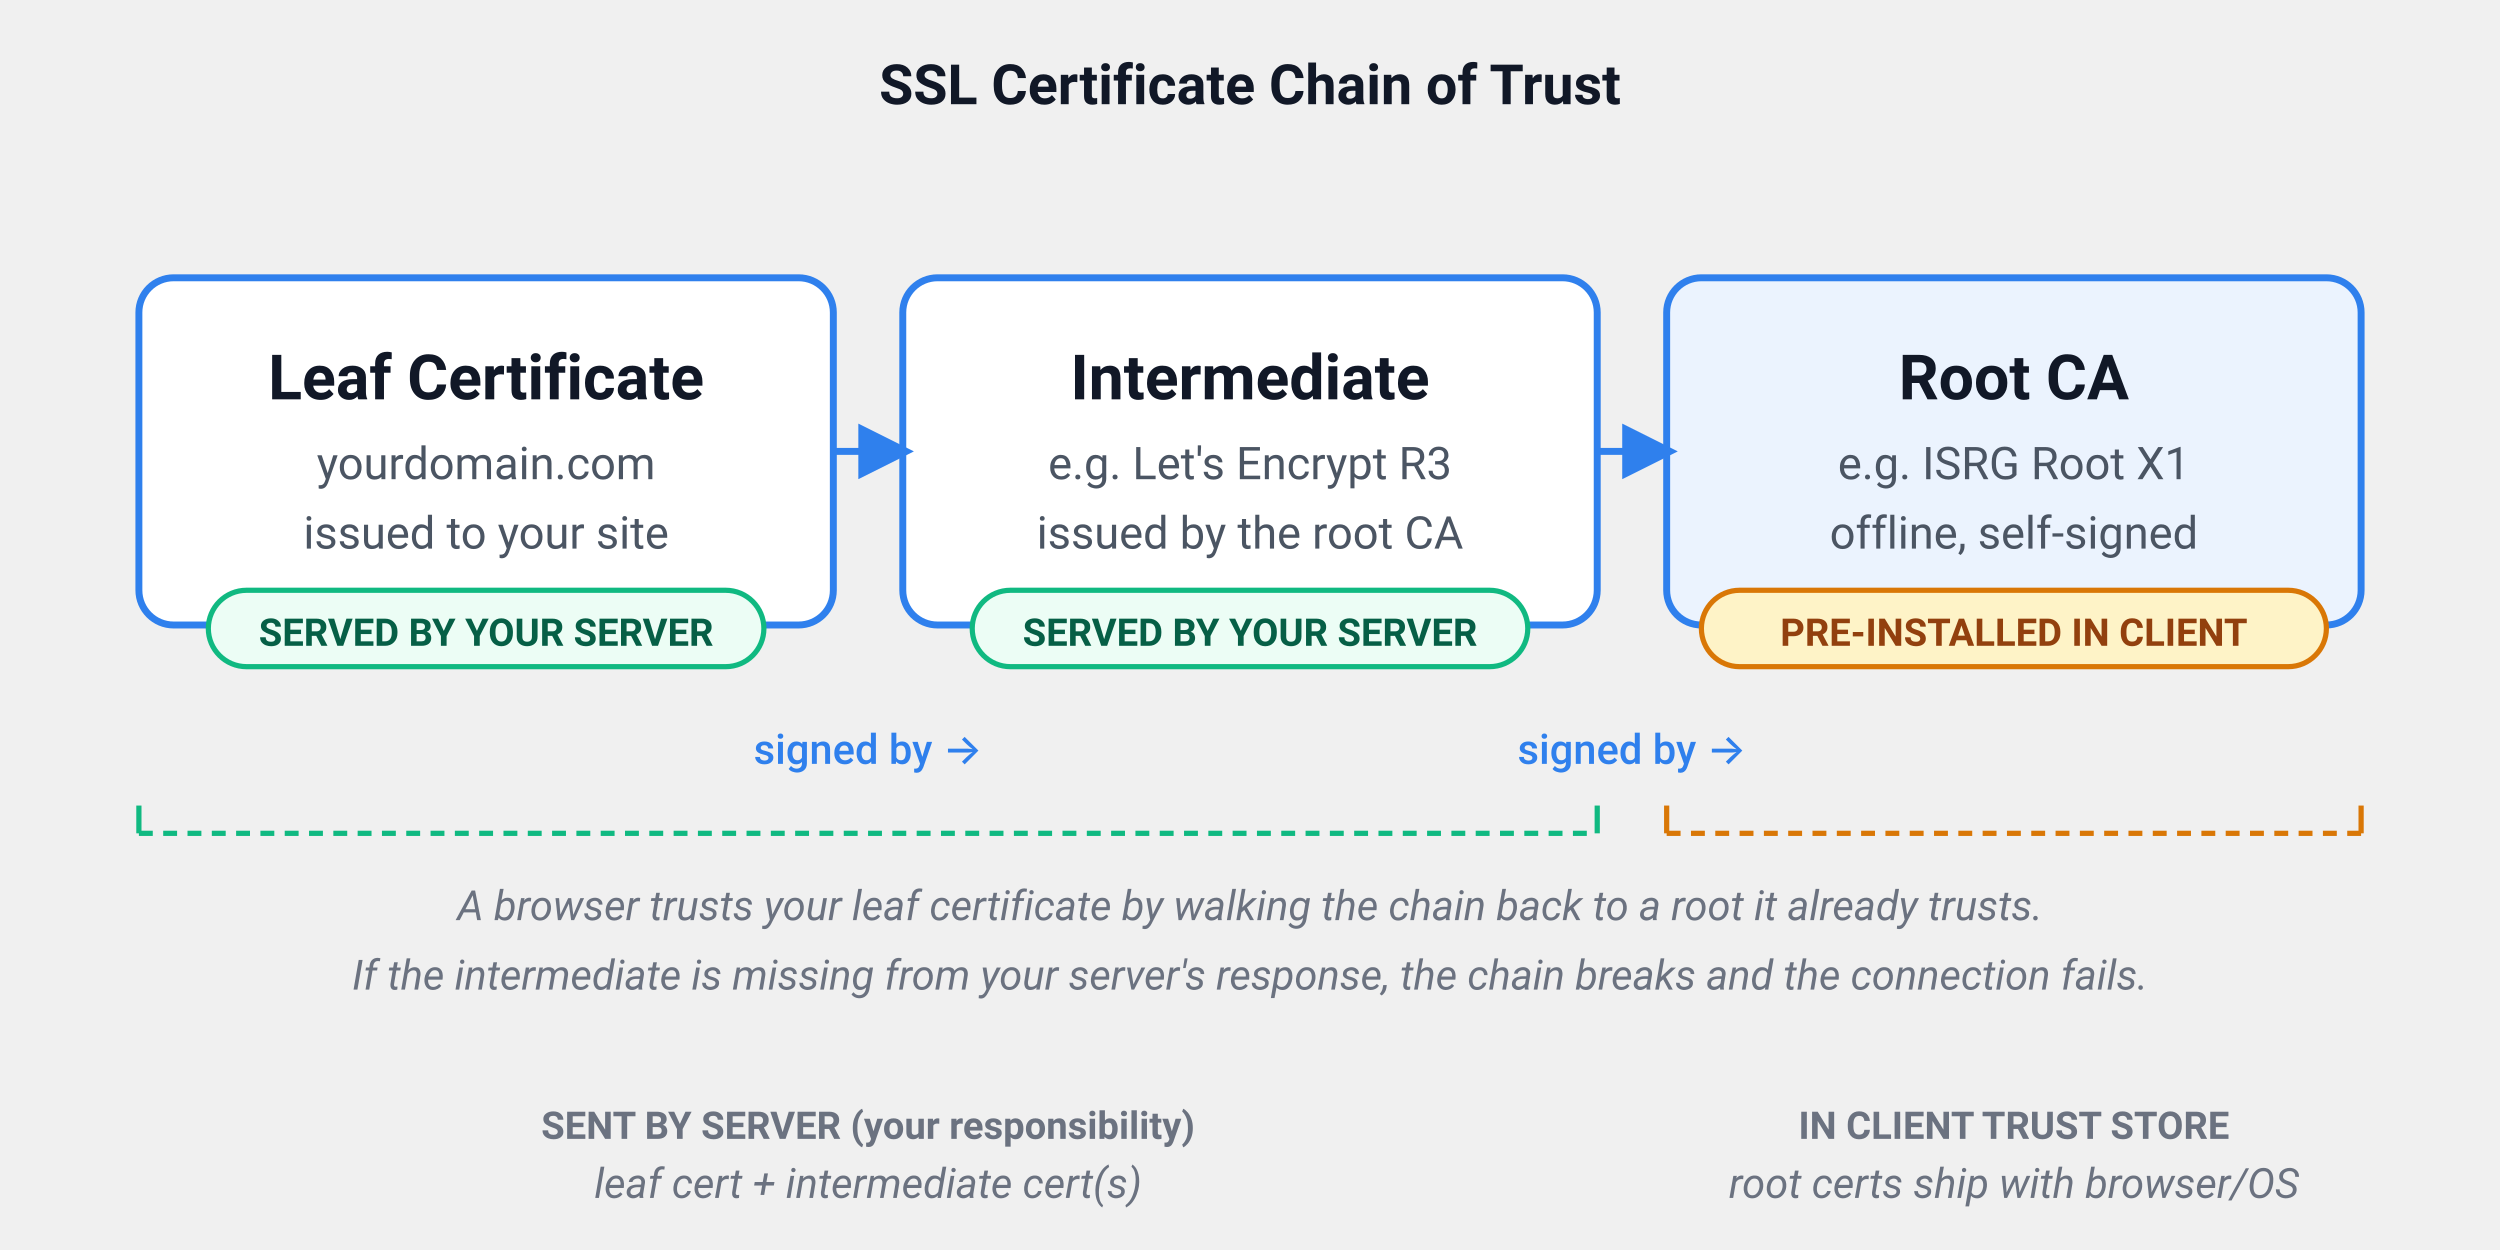
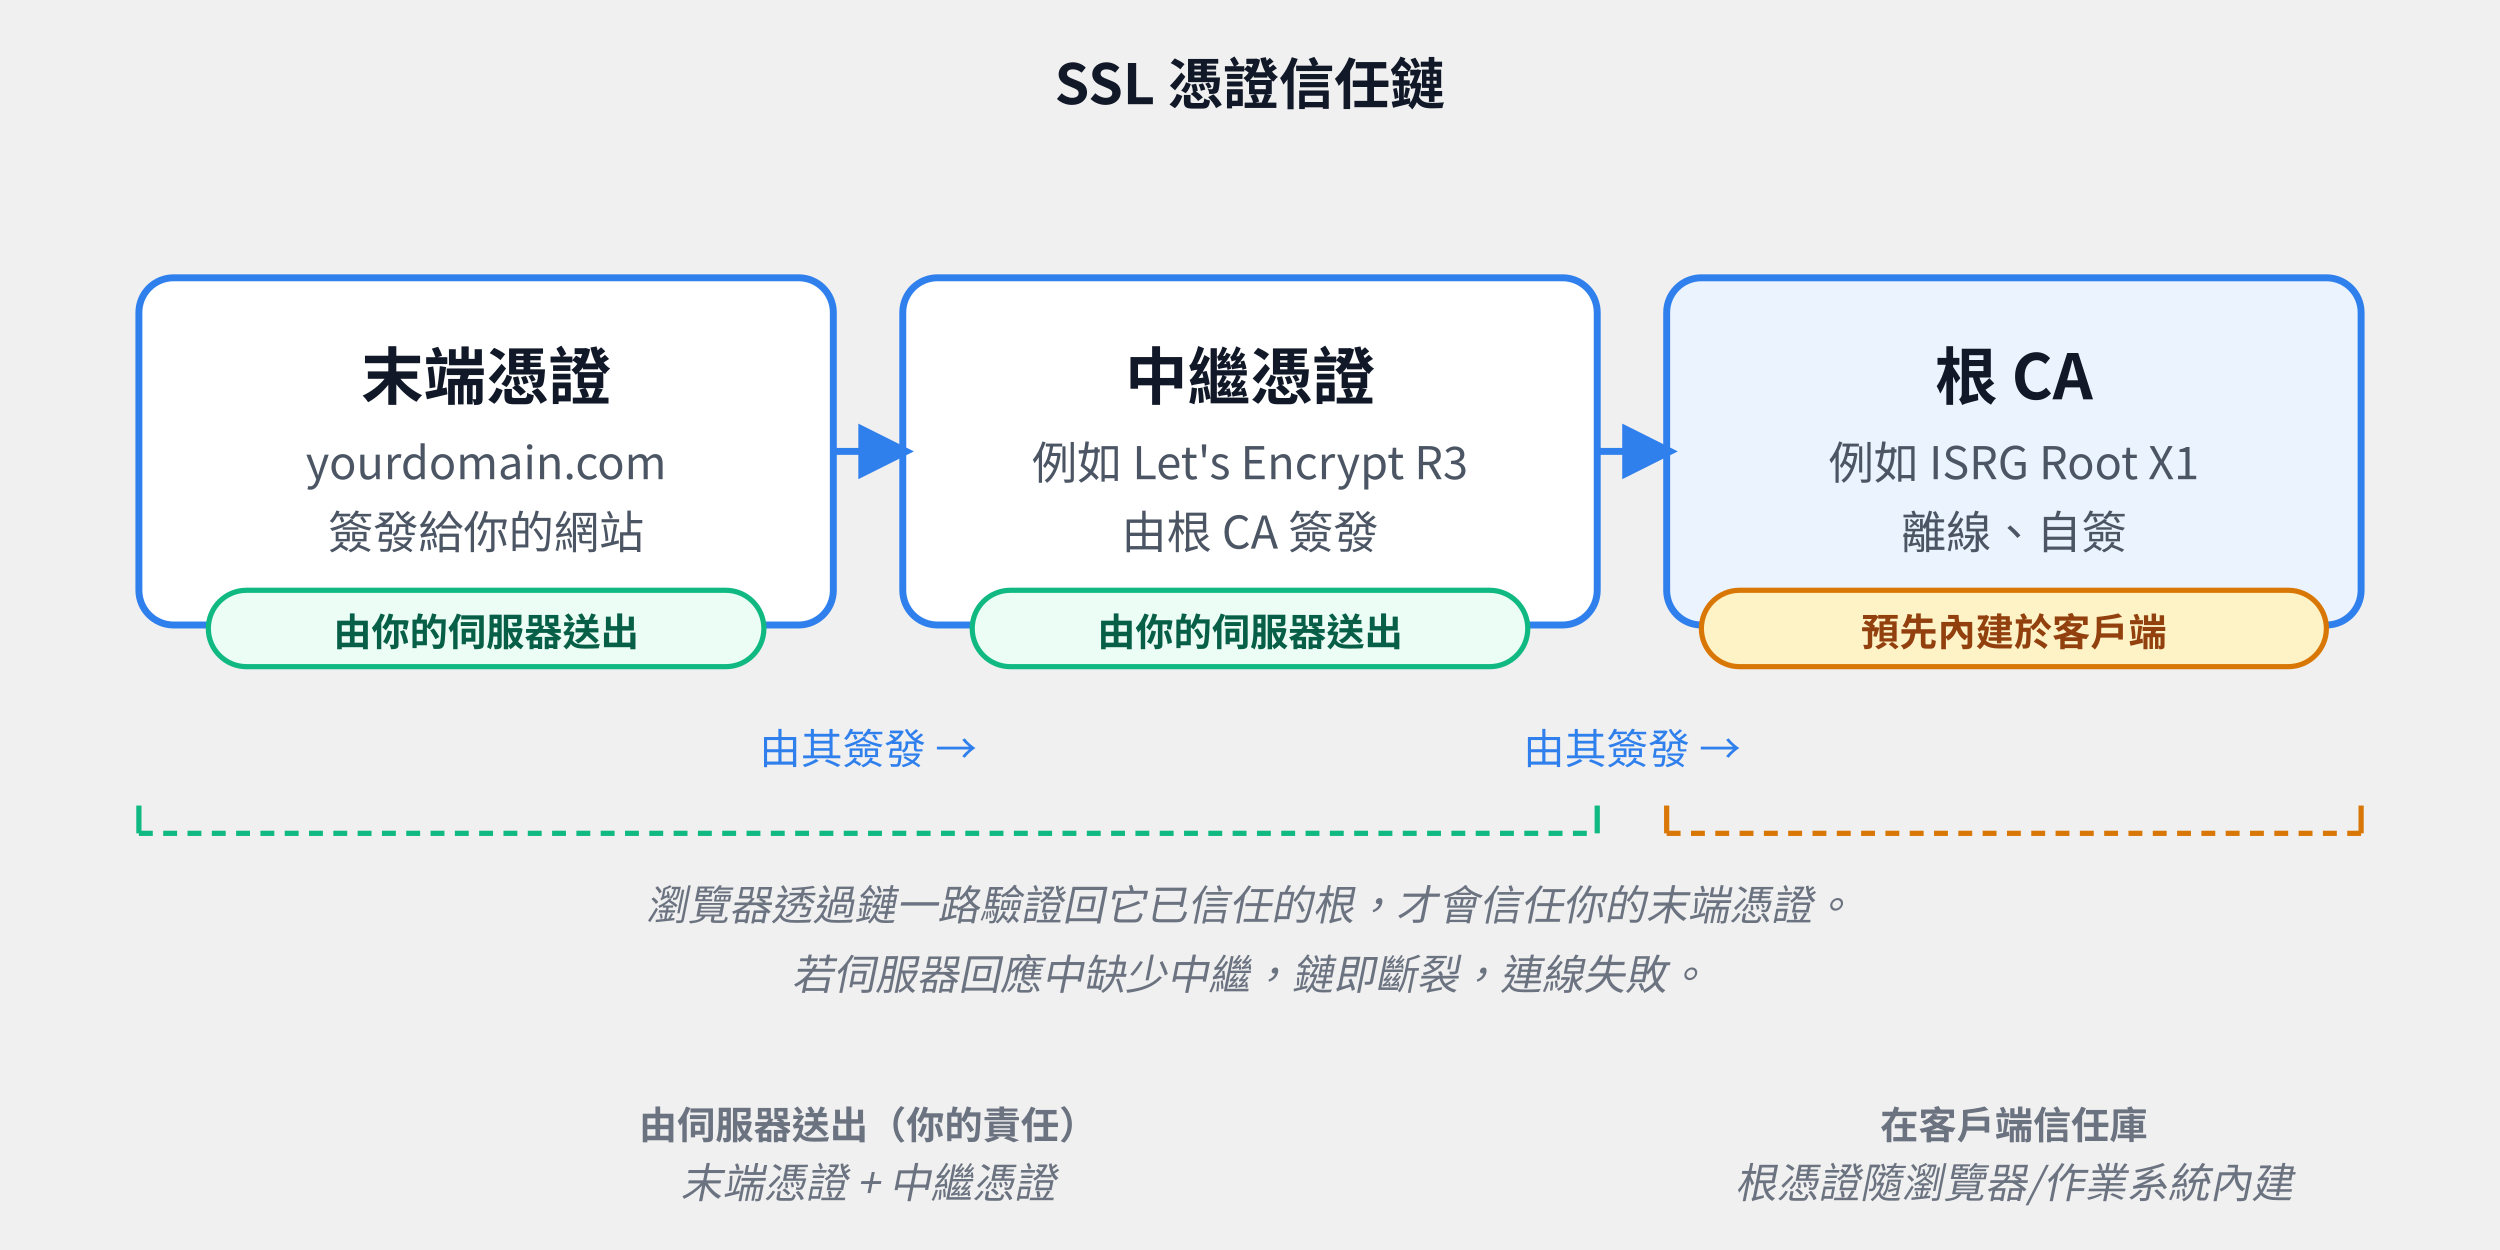
- <svg xmlns="http://www.w3.org/2000/svg" viewBox="0 0 720 360" role="img" aria-label="SSL certificate chain of trust diagram showing leaf certificate, intermediate certificate, and root certificate">
+ <svg xmlns="http://www.w3.org/2000/svg" viewBox="0 0 720 360" role="img" aria-label="SSL 憑證信任鏈示意圖：末端憑證、中繼憑證與根憑證">
  <defs>
    <marker id="arrow" viewBox="0 0 10 10" refX="8" refY="5" markerWidth="8" markerHeight="8" orient="auto-start-reverse">
      <path d="M0,0 L10,5 L0,10 z" fill="#2F80ED" />
    </marker>
  </defs>
  <style>
    .box { fill: #ffffff; stroke: #2F80ED; stroke-width: 2; }
    .box-root { fill: #EBF3FE; }
-     .label { font-family: -apple-system, BlinkMacSystemFont, "Segoe UI", Roboto, sans-serif; font-size: 18px; font-weight: 600; fill: #111827; }
-     .sublabel { font-family: -apple-system, BlinkMacSystemFont, "Segoe UI", Roboto, sans-serif; font-size: 13px; fill: #4B5563; }
-     .annotation { font-family: -apple-system, BlinkMacSystemFont, "Segoe UI", Roboto, sans-serif; font-size: 12px; fill: #6B7280; font-style: italic; }
+     .label { font-family: -apple-system, BlinkMacSystemFont, "PingFang TC", "Noto Sans CJK TC", "Microsoft JhengHei", "Segoe UI", Roboto, sans-serif; font-size: 18px; font-weight: 600; fill: #111827; }
+     .sublabel { font-family: -apple-system, BlinkMacSystemFont, "PingFang TC", "Noto Sans CJK TC", "Microsoft JhengHei", "Segoe UI", Roboto, sans-serif; font-size: 13px; fill: #4B5563; }
+     .annotation { font-family: -apple-system, BlinkMacSystemFont, "PingFang TC", "Noto Sans CJK TC", "Microsoft JhengHei", "Segoe UI", Roboto, sans-serif; font-size: 12px; fill: #6B7280; font-style: italic; }
    .pill { fill: #ECFDF5; stroke: #10B981; stroke-width: 1.5; }
    .pill-root { fill: #FEF3C7; stroke: #D97706; stroke-width: 1.5; }
-     .pill-text { font-family: -apple-system, BlinkMacSystemFont, "Segoe UI", Roboto, sans-serif; font-size: 11px; font-weight: 600; fill: #065F46; }
-     .pill-text-root { font-family: -apple-system, BlinkMacSystemFont, "Segoe UI", Roboto, sans-serif; font-size: 11px; font-weight: 600; fill: #92400E; }
-     .arrow-label { font-family: -apple-system, BlinkMacSystemFont, "Segoe UI", Roboto, sans-serif; font-size: 12px; fill: #2F80ED; font-weight: 500; }
+     .pill-text { font-family: -apple-system, BlinkMacSystemFont, "PingFang TC", "Noto Sans CJK TC", "Microsoft JhengHei", "Segoe UI", Roboto, sans-serif; font-size: 11px; font-weight: 600; fill: #065F46; }
+     .pill-text-root { font-family: -apple-system, BlinkMacSystemFont, "PingFang TC", "Noto Sans CJK TC", "Microsoft JhengHei", "Segoe UI", Roboto, sans-serif; font-size: 11px; font-weight: 600; fill: #92400E; }
+     .arrow-label { font-family: -apple-system, BlinkMacSystemFont, "PingFang TC", "Noto Sans CJK TC", "Microsoft JhengHei", "Segoe UI", Roboto, sans-serif; font-size: 12px; fill: #2F80ED; font-weight: 500; }
  </style>
-   <text x="360" y="30" class="label" text-anchor="middle" style="font-size: 16px;">SSL Certificate Chain of Trust</text>
+   <text x="360" y="30" class="label" text-anchor="middle" style="font-size: 16px;">SSL 憑證信任鏈</text>
  <rect x="40" y="80" width="200" height="100" rx="10" class="box" />
-   <text x="140" y="115" class="label" text-anchor="middle">Leaf Certificate</text>
+   <text x="140" y="115" class="label" text-anchor="middle">末端憑證</text>
  <text x="140" y="138" class="sublabel" text-anchor="middle">yourdomain.com</text>
-   <text x="140" y="158" class="sublabel" text-anchor="middle">issued to your site</text>
+   <text x="140" y="158" class="sublabel" text-anchor="middle">簽發給你的網站</text>
  <rect x="60" y="170" width="160" height="22" rx="11" class="pill" />
-   <text x="140" y="186" class="pill-text" text-anchor="middle">SERVED BY YOUR SERVER</text>
+   <text x="140" y="186" class="pill-text" text-anchor="middle">由你的伺服器送出</text>
  <rect x="260" y="80" width="200" height="100" rx="10" class="box" />
-   <text x="360" y="115" class="label" text-anchor="middle">Intermediate</text>
-   <text x="360" y="138" class="sublabel" text-anchor="middle">e.g. Let's Encrypt R3</text>
-   <text x="360" y="158" class="sublabel" text-anchor="middle">issued by the root CA</text>
+   <text x="360" y="115" class="label" text-anchor="middle">中繼憑證</text>
+   <text x="360" y="138" class="sublabel" text-anchor="middle">例如 Let's Encrypt R3</text>
+   <text x="360" y="158" class="sublabel" text-anchor="middle">由根 CA 簽發</text>
  <rect x="280" y="170" width="160" height="22" rx="11" class="pill" />
-   <text x="360" y="186" class="pill-text" text-anchor="middle">SERVED BY YOUR SERVER</text>
+   <text x="360" y="186" class="pill-text" text-anchor="middle">由你的伺服器送出</text>
  <rect x="480" y="80" width="200" height="100" rx="10" class="box box-root" />
-   <text x="580" y="115" class="label" text-anchor="middle">Root CA</text>
-   <text x="580" y="138" class="sublabel" text-anchor="middle">e.g. ISRG Root X1</text>
-   <text x="580" y="158" class="sublabel" text-anchor="middle">offline, self-signed</text>
+   <text x="580" y="115" class="label" text-anchor="middle">根 CA</text>
+   <text x="580" y="138" class="sublabel" text-anchor="middle">例如 ISRG Root X1</text>
+   <text x="580" y="158" class="sublabel" text-anchor="middle">離線、自簽</text>
  <rect x="490" y="170" width="180" height="22" rx="11" class="pill-root" />
-   <text x="580" y="186" class="pill-text-root" text-anchor="middle">PRE-INSTALLED IN CLIENT</text>
+   <text x="580" y="186" class="pill-text-root" text-anchor="middle">預先內建於客戶端</text>
  <line x1="240" y1="130" x2="260" y2="130" stroke="#2F80ED" stroke-width="2" marker-end="url(#arrow)" />
  <line x1="460" y1="130" x2="480" y2="130" stroke="#2F80ED" stroke-width="2" marker-end="url(#arrow)" />
-   <text x="250" y="220" class="arrow-label" text-anchor="middle">signed by →</text>
-   <text x="470" y="220" class="arrow-label" text-anchor="middle">signed by →</text>
-   <text x="360" y="265" class="annotation" text-anchor="middle">A browser trusts your leaf certificate by walking the chain back to a root it already trusts.</text>
-   <text x="360" y="285" class="annotation" text-anchor="middle">If the intermediate is missing from your server's response, the chain breaks and the connection fails.</text>
+   <text x="250" y="220" class="arrow-label" text-anchor="middle">由其簽發 →</text>
+   <text x="470" y="220" class="arrow-label" text-anchor="middle">由其簽發 →</text>
+   <text x="360" y="265" class="annotation" text-anchor="middle">瀏覽器透過鏈一路驗證回它已信任的根，才會信任你的末端憑證。</text>
+   <text x="360" y="285" class="annotation" text-anchor="middle">若伺服器回應中缺少中繼，鏈即斷裂，連線失敗。</text>
  <line x1="40" y1="240" x2="460" y2="240" stroke="#10B981" stroke-width="1.5" stroke-dasharray="4,3" />
  <line x1="40" y1="240" x2="40" y2="232" stroke="#10B981" stroke-width="1.5" />
  <line x1="460" y1="240" x2="460" y2="232" stroke="#10B981" stroke-width="1.5" />
-   <text x="250" y="328" class="annotation" text-anchor="middle" fill="#065F46" style="font-style: normal; font-weight: 600; font-size: 11px;">SENT BY SERVER (your responsibility)</text>
-   <text x="250" y="345" class="annotation" text-anchor="middle" fill="#065F46">leaf cert + intermediate cert(s)</text>
+   <text x="250" y="328" class="annotation" text-anchor="middle" fill="#065F46" style="font-style: normal; font-weight: 600; font-size: 11px;">由伺服器送出（你的責任）</text>
+   <text x="250" y="345" class="annotation" text-anchor="middle" fill="#065F46">末端憑證 + 中繼憑證</text>
  <line x1="480" y1="240" x2="680" y2="240" stroke="#D97706" stroke-width="1.5" stroke-dasharray="4,3" />
  <line x1="480" y1="240" x2="480" y2="232" stroke="#D97706" stroke-width="1.5" />
  <line x1="680" y1="240" x2="680" y2="232" stroke="#D97706" stroke-width="1.5" />
-   <text x="580" y="328" class="annotation" text-anchor="middle" fill="#92400E" style="font-style: normal; font-weight: 600; font-size: 11px;">IN CLIENT TRUST STORE</text>
-   <text x="580" y="345" class="annotation" text-anchor="middle" fill="#92400E">root certs ship with browser/OS</text>
+   <text x="580" y="328" class="annotation" text-anchor="middle" fill="#92400E" style="font-style: normal; font-weight: 600; font-size: 11px;">在客戶端信任庫</text>
+   <text x="580" y="345" class="annotation" text-anchor="middle" fill="#92400E">根憑證隨瀏覽器/作業系統內建</text>
</svg>
